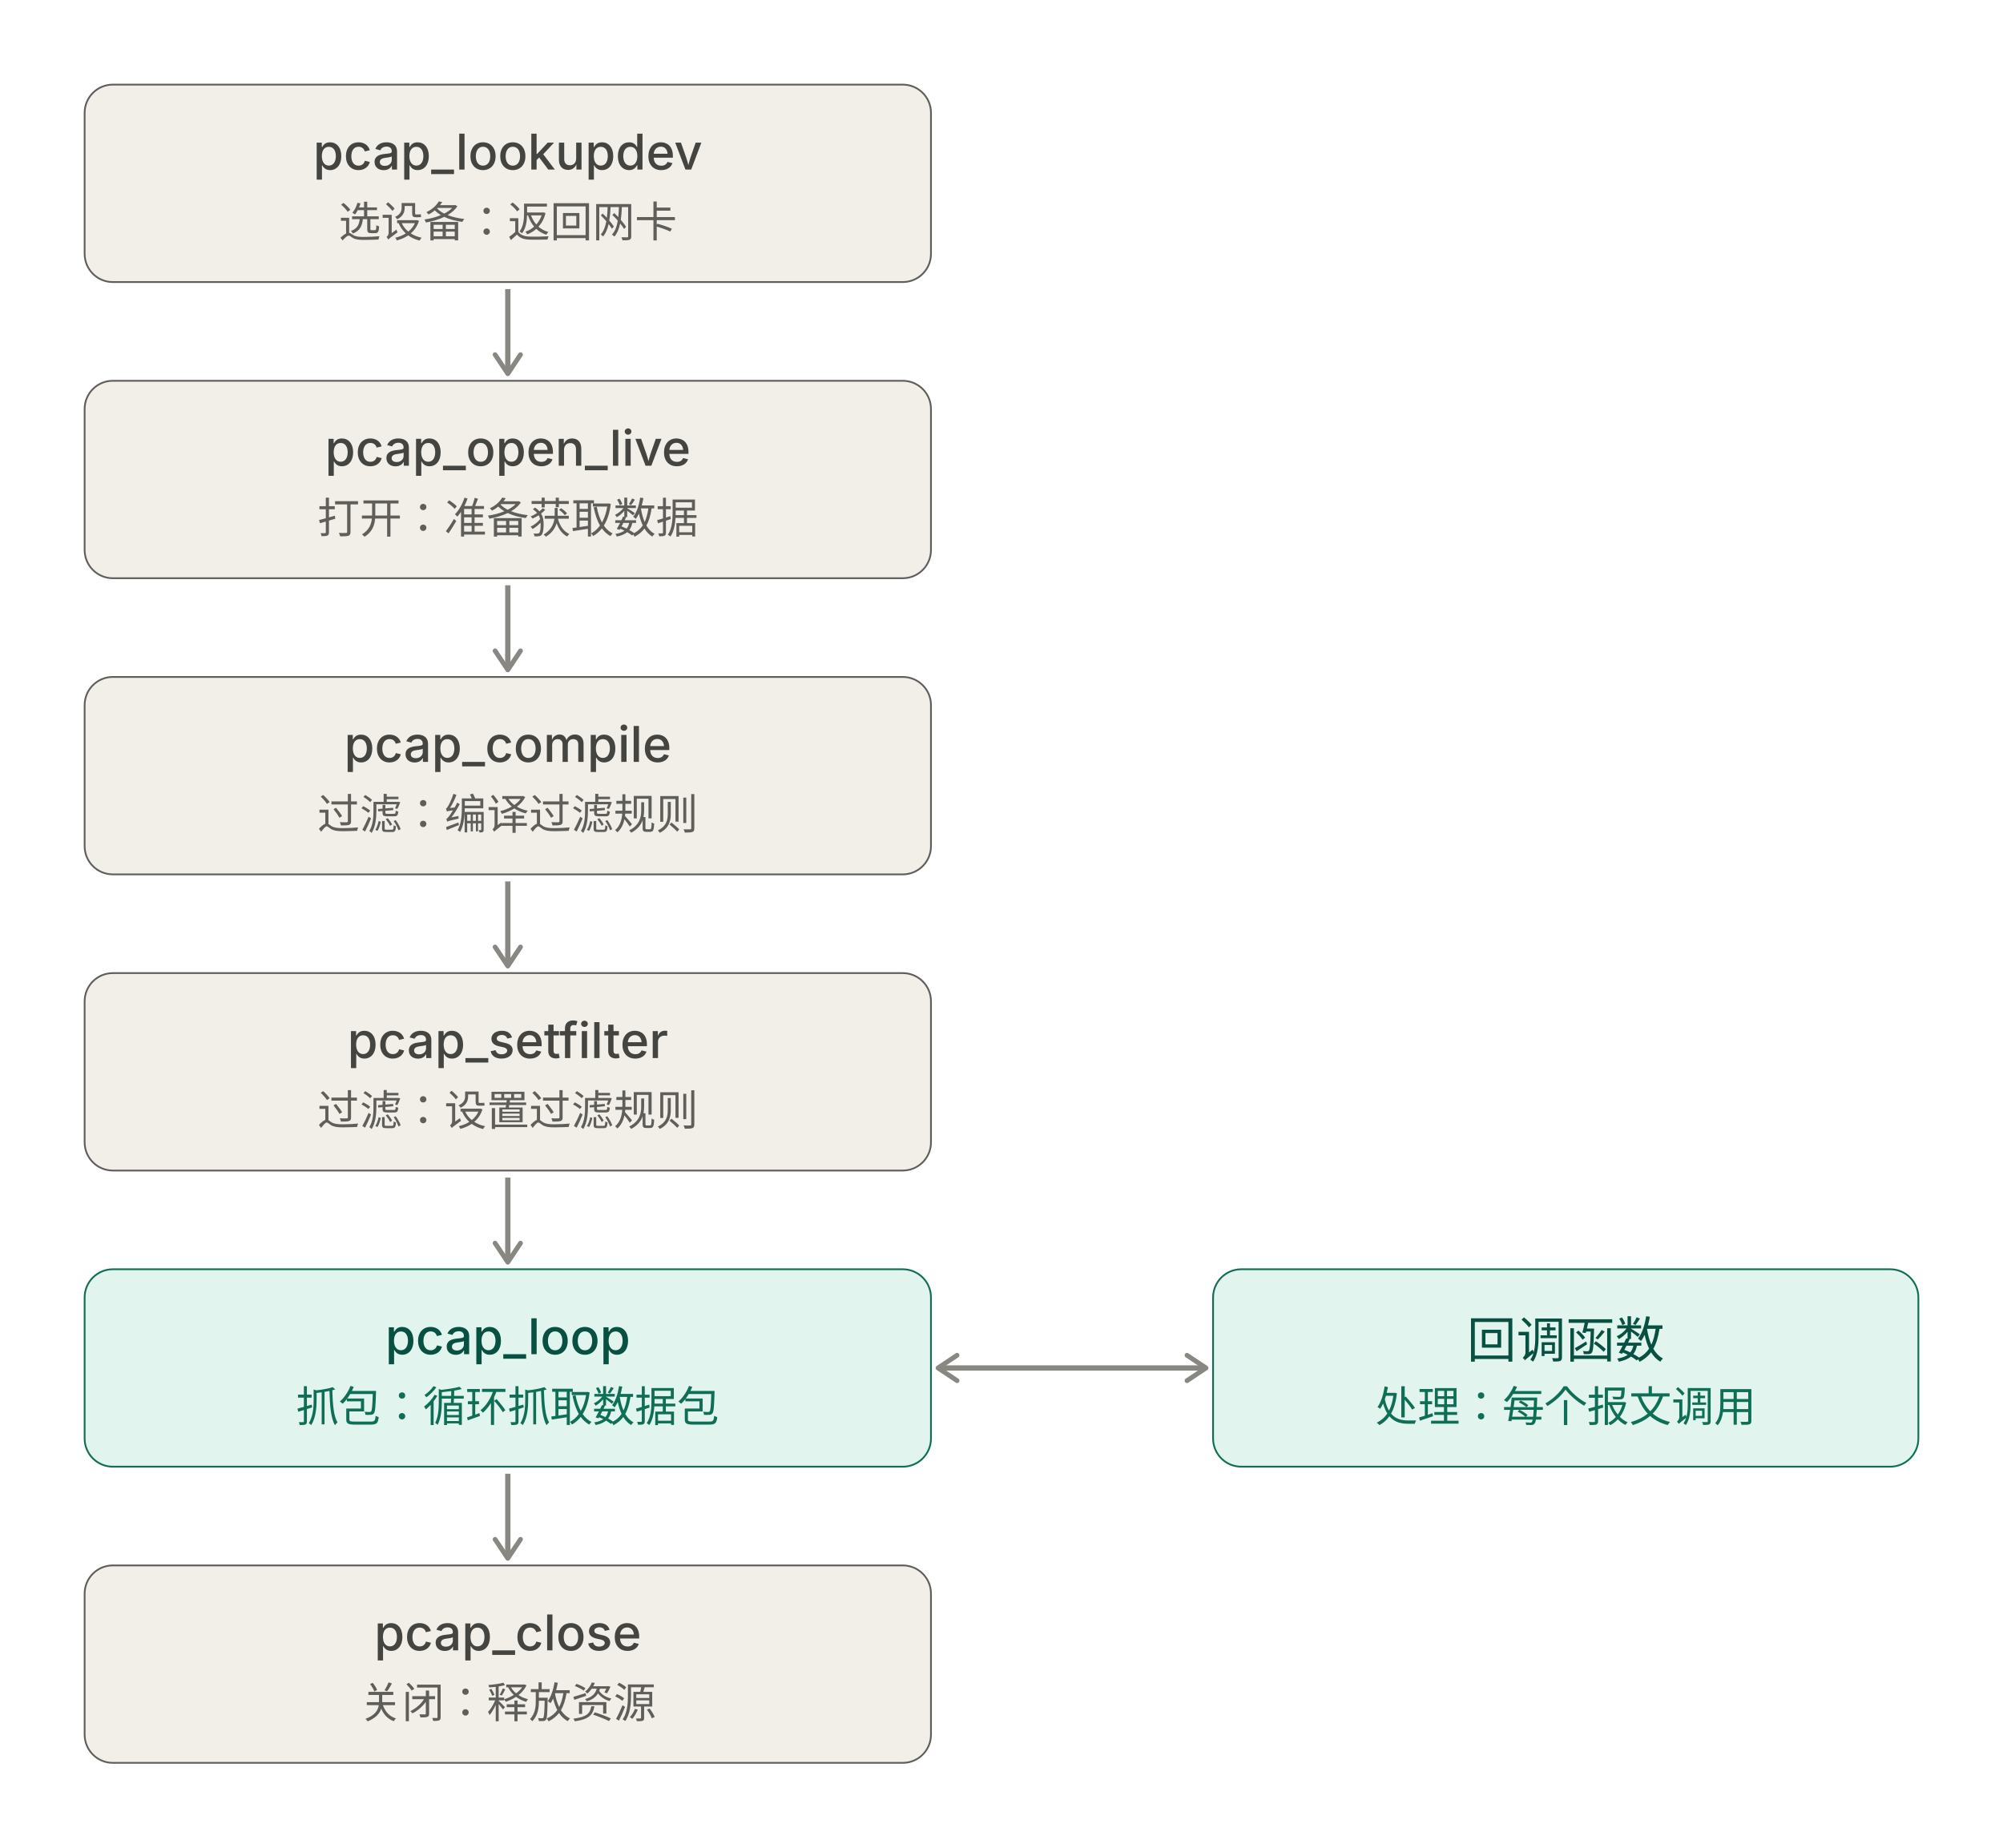
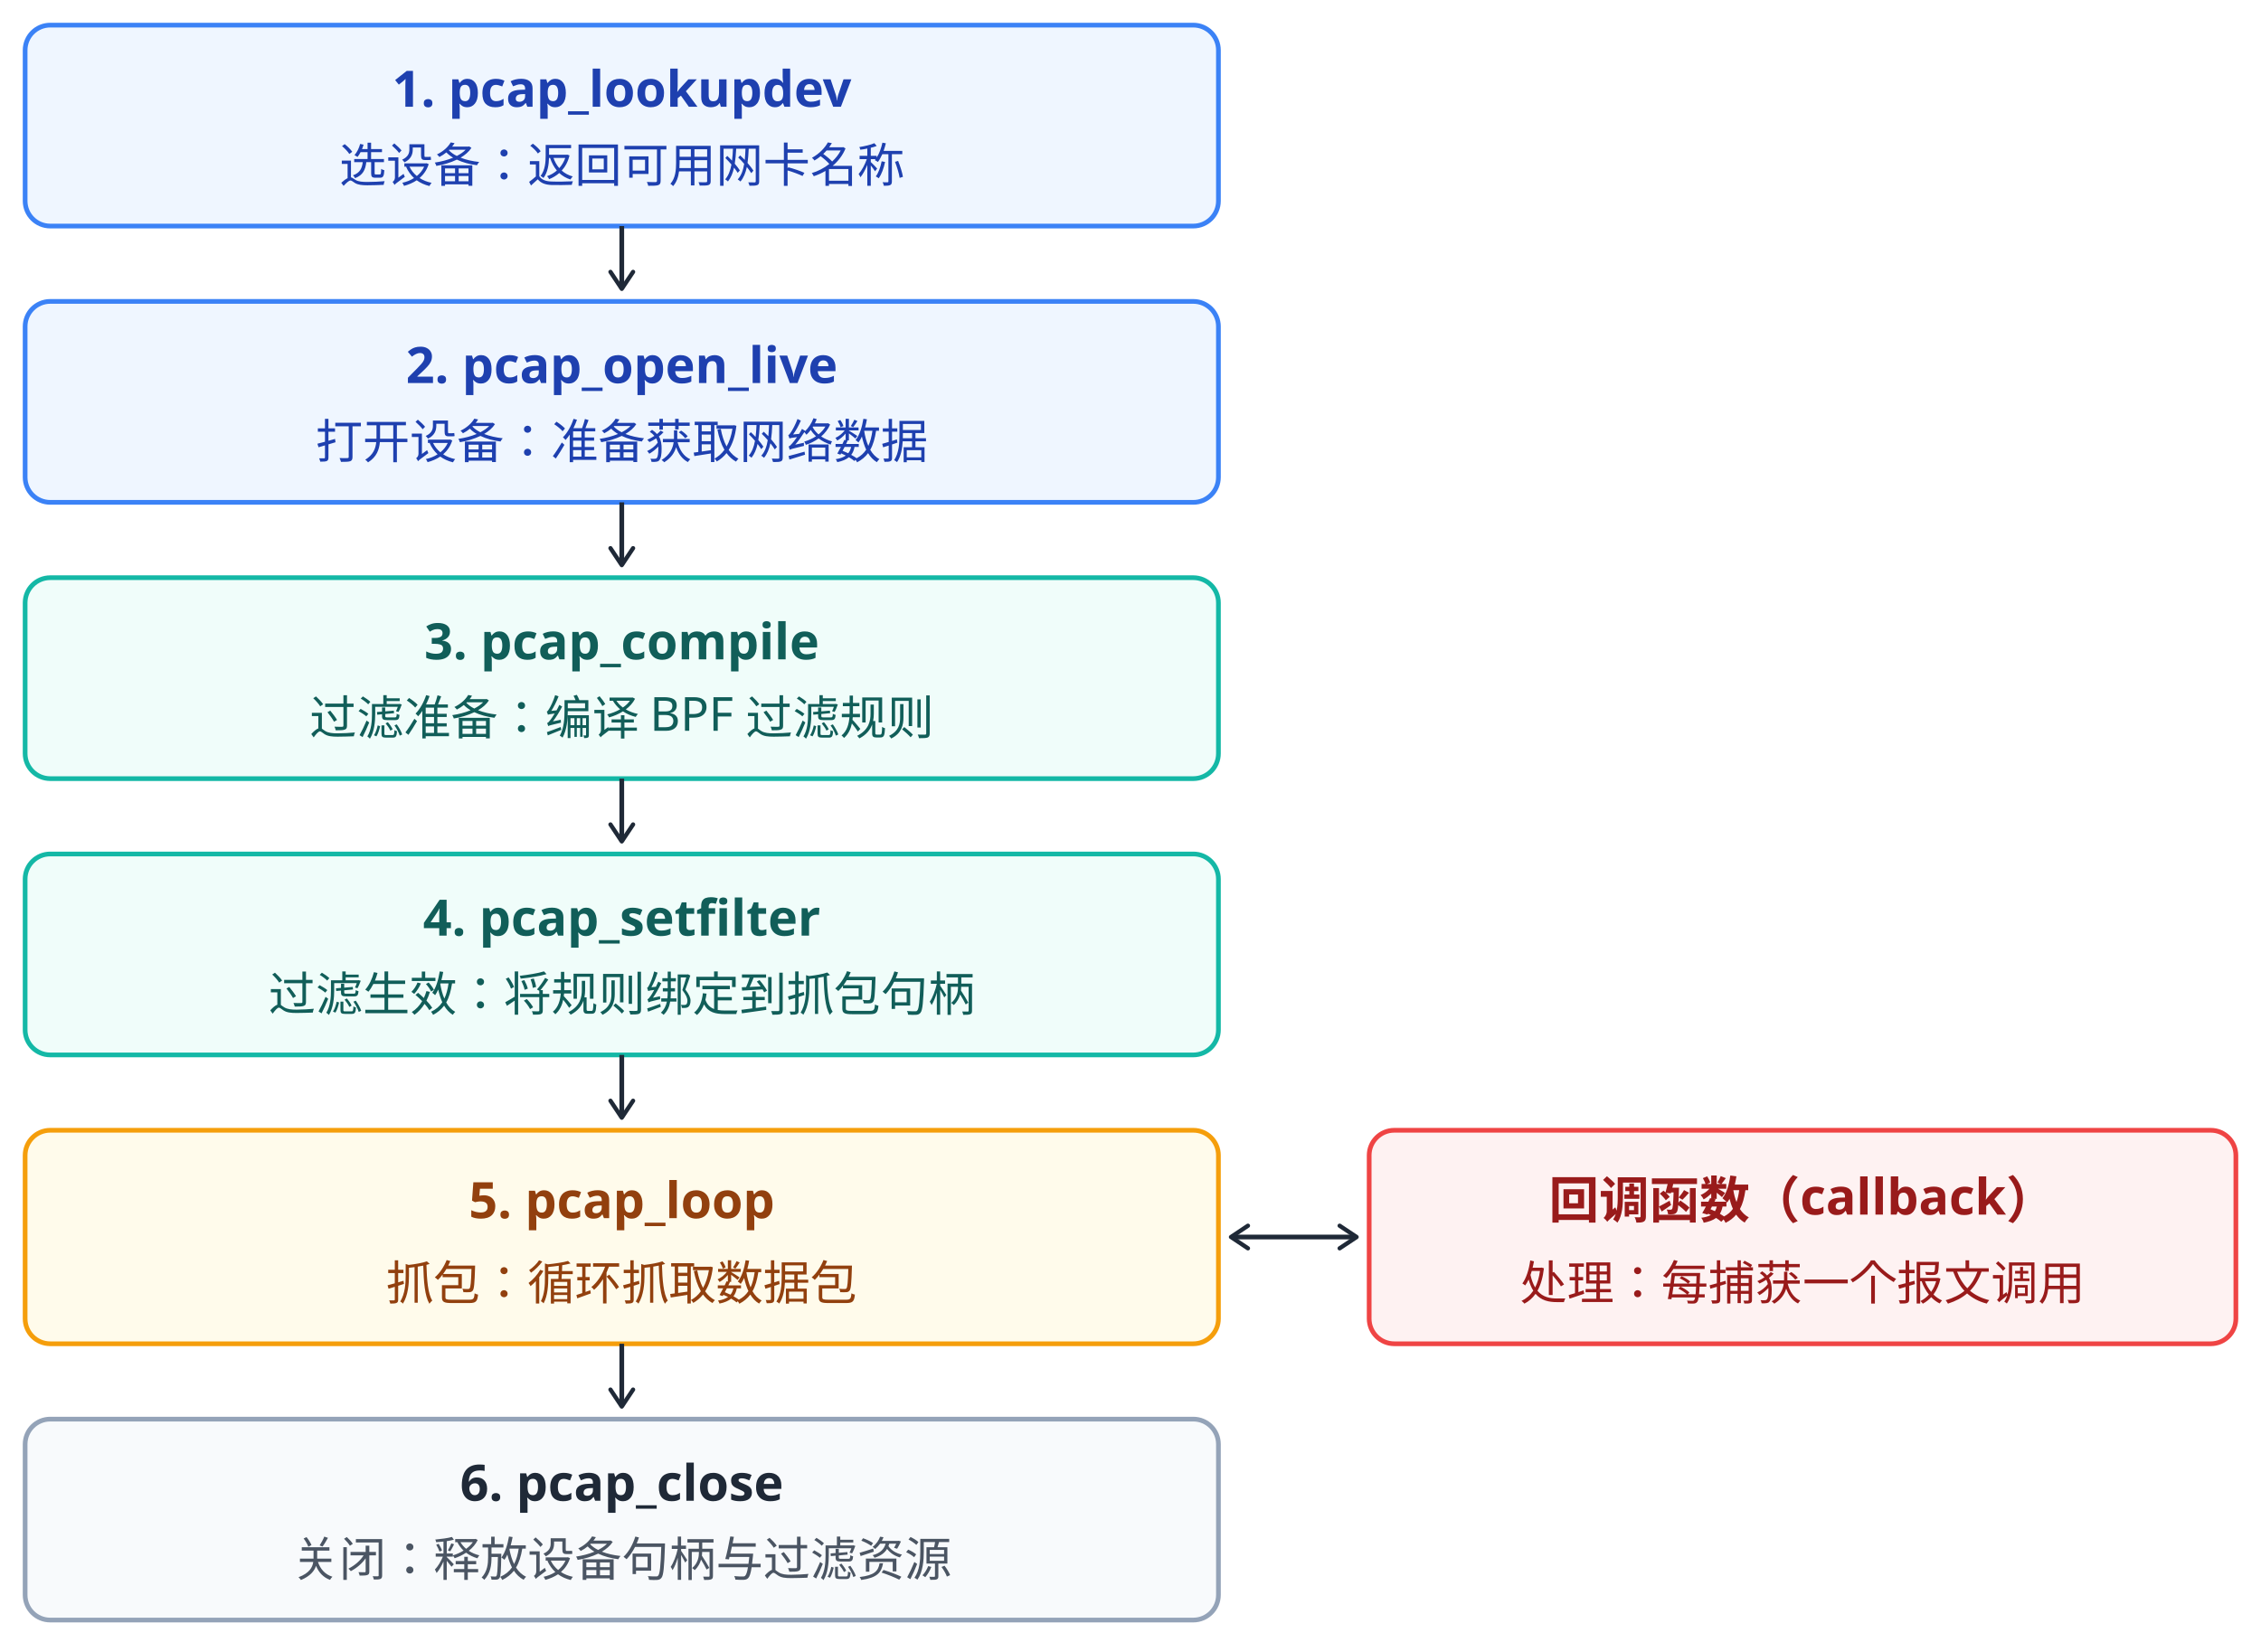
- <svg xmlns="http://www.w3.org/2000/svg" width="568" viewBox="76 6 568 524" role="img" style="">
+ <svg xmlns="http://www.w3.org/2000/svg" viewBox="0 0 720 526" width="720" height="526" role="img">
  <defs>
-     <marker id="arrow" viewBox="0 0 10 10" refX="8" refY="5" markerWidth="6" markerHeight="6" orient="auto-start-reverse">
-       <path d="M2 1L8 5L2 9" fill="none" stroke="context-stroke" stroke-width="1.5" stroke-linecap="round" stroke-linejoin="round" style="stroke:#898781;stroke:context-stroke;" />
+     <marker id="pcap-k" viewBox="0 0 10 10" refX="8" refY="5" markerWidth="6" markerHeight="6" orient="auto-start-reverse">
+       <path d="M2 1L8 5L2 9" fill="none" stroke="#1f2937" stroke-width="1.5" stroke-linecap="round" stroke-linejoin="round" />
    </marker>
  </defs>
-   <g style="fill:rgb(0, 0, 0);stroke:none;color:rgb(11, 11, 11);stroke-width:1px;stroke-linecap:butt;stroke-linejoin:miter;opacity:1;font-family:anthropic-sans, -apple-system, &quot;system-ui&quot;, &quot;Segoe UI&quot;, sans-serif;font-size:16px;font-weight:400;text-anchor:start;dominant-baseline:auto">
-     <rect x="100" y="30" width="240" height="56" rx="8" stroke-width="0.5" style="fill:rgb(241, 239, 232);stroke:rgb(95, 94, 90);color:rgb(11, 11, 11);stroke-width:0.5px;stroke-linecap:butt;stroke-linejoin:miter;opacity:1;font-family:anthropic-sans, -apple-system, &quot;system-ui&quot;, &quot;Segoe UI&quot;, sans-serif;font-size:16px;font-weight:400;text-anchor:start;dominant-baseline:auto" />
-     <text x="220" y="49" text-anchor="middle" dominant-baseline="central" style="fill:rgb(68, 68, 65);stroke:none;color:rgb(11, 11, 11);stroke-width:1px;stroke-linecap:butt;stroke-linejoin:miter;opacity:1;font-family:anthropic-sans, -apple-system, &quot;system-ui&quot;, &quot;Segoe UI&quot;, sans-serif;font-size:14px;font-weight:500;text-anchor:middle;dominant-baseline:central">pcap_lookupdev</text>
-     <text x="220" y="68" text-anchor="middle" dominant-baseline="central" style="fill:rgb(95, 94, 90);stroke:none;color:rgb(11, 11, 11);stroke-width:1px;stroke-linecap:butt;stroke-linejoin:miter;opacity:1;font-family:anthropic-sans, -apple-system, &quot;system-ui&quot;, &quot;Segoe UI&quot;, sans-serif;font-size:12px;font-weight:400;text-anchor:middle;dominant-baseline:central">选设备：返回网卡</text>
-   </g>
-   <line x1="220" y1="88" x2="220" y2="112" marker-end="url(#arrow)" style="fill:none;stroke:rgb(137, 135, 129);color:rgb(11, 11, 11);stroke-width:1.5px;stroke-linecap:butt;stroke-linejoin:miter;opacity:1;font-family:anthropic-sans, -apple-system, &quot;system-ui&quot;, &quot;Segoe UI&quot;, sans-serif;font-size:16px;font-weight:400;text-anchor:start;dominant-baseline:auto" />
-   <g style="fill:rgb(0, 0, 0);stroke:none;color:rgb(11, 11, 11);stroke-width:1px;stroke-linecap:butt;stroke-linejoin:miter;opacity:1;font-family:anthropic-sans, -apple-system, &quot;system-ui&quot;, &quot;Segoe UI&quot;, sans-serif;font-size:16px;font-weight:400;text-anchor:start;dominant-baseline:auto">
-     <rect x="100" y="114" width="240" height="56" rx="8" stroke-width="0.5" style="fill:rgb(241, 239, 232);stroke:rgb(95, 94, 90);color:rgb(11, 11, 11);stroke-width:0.5px;stroke-linecap:butt;stroke-linejoin:miter;opacity:1;font-family:anthropic-sans, -apple-system, &quot;system-ui&quot;, &quot;Segoe UI&quot;, sans-serif;font-size:16px;font-weight:400;text-anchor:start;dominant-baseline:auto" />
-     <text x="220" y="133" text-anchor="middle" dominant-baseline="central" style="fill:rgb(68, 68, 65);stroke:none;color:rgb(11, 11, 11);stroke-width:1px;stroke-linecap:butt;stroke-linejoin:miter;opacity:1;font-family:anthropic-sans, -apple-system, &quot;system-ui&quot;, &quot;Segoe UI&quot;, sans-serif;font-size:14px;font-weight:500;text-anchor:middle;dominant-baseline:central">pcap_open_live</text>
-     <text x="220" y="152" text-anchor="middle" dominant-baseline="central" style="fill:rgb(95, 94, 90);stroke:none;color:rgb(11, 11, 11);stroke-width:1px;stroke-linecap:butt;stroke-linejoin:miter;opacity:1;font-family:anthropic-sans, -apple-system, &quot;system-ui&quot;, &quot;Segoe UI&quot;, sans-serif;font-size:12px;font-weight:400;text-anchor:middle;dominant-baseline:central">打开：准备获取数据</text>
-   </g>
-   <line x1="220" y1="172" x2="220" y2="196" marker-end="url(#arrow)" style="fill:none;stroke:rgb(137, 135, 129);color:rgb(11, 11, 11);stroke-width:1.5px;stroke-linecap:butt;stroke-linejoin:miter;opacity:1;font-family:anthropic-sans, -apple-system, &quot;system-ui&quot;, &quot;Segoe UI&quot;, sans-serif;font-size:16px;font-weight:400;text-anchor:start;dominant-baseline:auto" />
-   <g style="fill:rgb(0, 0, 0);stroke:none;color:rgb(11, 11, 11);stroke-width:1px;stroke-linecap:butt;stroke-linejoin:miter;opacity:1;font-family:anthropic-sans, -apple-system, &quot;system-ui&quot;, &quot;Segoe UI&quot;, sans-serif;font-size:16px;font-weight:400;text-anchor:start;dominant-baseline:auto">
-     <rect x="100" y="198" width="240" height="56" rx="8" stroke-width="0.5" style="fill:rgb(241, 239, 232);stroke:rgb(95, 94, 90);color:rgb(11, 11, 11);stroke-width:0.5px;stroke-linecap:butt;stroke-linejoin:miter;opacity:1;font-family:anthropic-sans, -apple-system, &quot;system-ui&quot;, &quot;Segoe UI&quot;, sans-serif;font-size:16px;font-weight:400;text-anchor:start;dominant-baseline:auto" />
-     <text x="220" y="217" text-anchor="middle" dominant-baseline="central" style="fill:rgb(68, 68, 65);stroke:none;color:rgb(11, 11, 11);stroke-width:1px;stroke-linecap:butt;stroke-linejoin:miter;opacity:1;font-family:anthropic-sans, -apple-system, &quot;system-ui&quot;, &quot;Segoe UI&quot;, sans-serif;font-size:14px;font-weight:500;text-anchor:middle;dominant-baseline:central">pcap_compile</text>
-     <text x="220" y="236" text-anchor="middle" dominant-baseline="central" style="fill:rgb(95, 94, 90);stroke:none;color:rgb(11, 11, 11);stroke-width:1px;stroke-linecap:butt;stroke-linejoin:miter;opacity:1;font-family:anthropic-sans, -apple-system, &quot;system-ui&quot;, &quot;Segoe UI&quot;, sans-serif;font-size:12px;font-weight:400;text-anchor:middle;dominant-baseline:central">过滤：编译过滤规则</text>
-   </g>
-   <line x1="220" y1="256" x2="220" y2="280" marker-end="url(#arrow)" style="fill:none;stroke:rgb(137, 135, 129);color:rgb(11, 11, 11);stroke-width:1.5px;stroke-linecap:butt;stroke-linejoin:miter;opacity:1;font-family:anthropic-sans, -apple-system, &quot;system-ui&quot;, &quot;Segoe UI&quot;, sans-serif;font-size:16px;font-weight:400;text-anchor:start;dominant-baseline:auto" />
-   <g style="fill:rgb(0, 0, 0);stroke:none;color:rgb(11, 11, 11);stroke-width:1px;stroke-linecap:butt;stroke-linejoin:miter;opacity:1;font-family:anthropic-sans, -apple-system, &quot;system-ui&quot;, &quot;Segoe UI&quot;, sans-serif;font-size:16px;font-weight:400;text-anchor:start;dominant-baseline:auto">
-     <rect x="100" y="282" width="240" height="56" rx="8" stroke-width="0.5" style="fill:rgb(241, 239, 232);stroke:rgb(95, 94, 90);color:rgb(11, 11, 11);stroke-width:0.5px;stroke-linecap:butt;stroke-linejoin:miter;opacity:1;font-family:anthropic-sans, -apple-system, &quot;system-ui&quot;, &quot;Segoe UI&quot;, sans-serif;font-size:16px;font-weight:400;text-anchor:start;dominant-baseline:auto" />
-     <text x="220" y="301" text-anchor="middle" dominant-baseline="central" style="fill:rgb(68, 68, 65);stroke:none;color:rgb(11, 11, 11);stroke-width:1px;stroke-linecap:butt;stroke-linejoin:miter;opacity:1;font-family:anthropic-sans, -apple-system, &quot;system-ui&quot;, &quot;Segoe UI&quot;, sans-serif;font-size:14px;font-weight:500;text-anchor:middle;dominant-baseline:central">pcap_setfilter</text>
-     <text x="220" y="320" text-anchor="middle" dominant-baseline="central" style="fill:rgb(95, 94, 90);stroke:none;color:rgb(11, 11, 11);stroke-width:1px;stroke-linecap:butt;stroke-linejoin:miter;opacity:1;font-family:anthropic-sans, -apple-system, &quot;system-ui&quot;, &quot;Segoe UI&quot;, sans-serif;font-size:12px;font-weight:400;text-anchor:middle;dominant-baseline:central">过滤：设置过滤规则</text>
-   </g>
-   <line x1="220" y1="340" x2="220" y2="364" marker-end="url(#arrow)" style="fill:none;stroke:rgb(137, 135, 129);color:rgb(11, 11, 11);stroke-width:1.5px;stroke-linecap:butt;stroke-linejoin:miter;opacity:1;font-family:anthropic-sans, -apple-system, &quot;system-ui&quot;, &quot;Segoe UI&quot;, sans-serif;font-size:16px;font-weight:400;text-anchor:start;dominant-baseline:auto" />
-   <g style="fill:rgb(0, 0, 0);stroke:none;color:rgb(11, 11, 11);stroke-width:1px;stroke-linecap:butt;stroke-linejoin:miter;opacity:1;font-family:anthropic-sans, -apple-system, &quot;system-ui&quot;, &quot;Segoe UI&quot;, sans-serif;font-size:16px;font-weight:400;text-anchor:start;dominant-baseline:auto">
-     <rect x="100" y="366" width="240" height="56" rx="8" stroke-width="0.5" style="fill:rgb(225, 245, 238);stroke:rgb(15, 110, 86);color:rgb(11, 11, 11);stroke-width:0.5px;stroke-linecap:butt;stroke-linejoin:miter;opacity:1;font-family:anthropic-sans, -apple-system, &quot;system-ui&quot;, &quot;Segoe UI&quot;, sans-serif;font-size:16px;font-weight:400;text-anchor:start;dominant-baseline:auto" />
-     <text x="220" y="385" text-anchor="middle" dominant-baseline="central" style="fill:rgb(8, 80, 65);stroke:none;color:rgb(11, 11, 11);stroke-width:1px;stroke-linecap:butt;stroke-linejoin:miter;opacity:1;font-family:anthropic-sans, -apple-system, &quot;system-ui&quot;, &quot;Segoe UI&quot;, sans-serif;font-size:14px;font-weight:500;text-anchor:middle;dominant-baseline:central">pcap_loop</text>
-     <text x="220" y="404" text-anchor="middle" dominant-baseline="central" style="fill:rgb(15, 110, 86);stroke:none;color:rgb(11, 11, 11);stroke-width:1px;stroke-linecap:butt;stroke-linejoin:miter;opacity:1;font-family:anthropic-sans, -apple-system, &quot;system-ui&quot;, &quot;Segoe UI&quot;, sans-serif;font-size:12px;font-weight:400;text-anchor:middle;dominant-baseline:central">抓包：循环抓取数据包</text>
-   </g>
-   <line x1="342" y1="394" x2="418" y2="394" marker-start="url(#arrow)" marker-end="url(#arrow)" style="fill:none;stroke:rgb(137, 135, 129);color:rgb(11, 11, 11);stroke-width:1.5px;stroke-linecap:butt;stroke-linejoin:miter;opacity:1;font-family:anthropic-sans, -apple-system, &quot;system-ui&quot;, &quot;Segoe UI&quot;, sans-serif;font-size:16px;font-weight:400;text-anchor:start;dominant-baseline:auto" />
-   <g style="fill:rgb(0, 0, 0);stroke:none;color:rgb(11, 11, 11);stroke-width:1px;stroke-linecap:butt;stroke-linejoin:miter;opacity:1;font-family:anthropic-sans, -apple-system, &quot;system-ui&quot;, &quot;Segoe UI&quot;, sans-serif;font-size:16px;font-weight:400;text-anchor:start;dominant-baseline:auto">
-     <rect x="420" y="366" width="200" height="56" rx="8" stroke-width="0.5" style="fill:rgb(225, 245, 238);stroke:rgb(15, 110, 86);color:rgb(11, 11, 11);stroke-width:0.5px;stroke-linecap:butt;stroke-linejoin:miter;opacity:1;font-family:anthropic-sans, -apple-system, &quot;system-ui&quot;, &quot;Segoe UI&quot;, sans-serif;font-size:16px;font-weight:400;text-anchor:start;dominant-baseline:auto" />
-     <text x="520" y="385" text-anchor="middle" dominant-baseline="central" style="fill:rgb(8, 80, 65);stroke:none;color:rgb(11, 11, 11);stroke-width:1px;stroke-linecap:butt;stroke-linejoin:miter;opacity:1;font-family:anthropic-sans, -apple-system, &quot;system-ui&quot;, &quot;Segoe UI&quot;, sans-serif;font-size:14px;font-weight:500;text-anchor:middle;dominant-baseline:central">回调函数</text>
-     <text x="520" y="404" text-anchor="middle" dominant-baseline="central" style="fill:rgb(15, 110, 86);stroke:none;color:rgb(11, 11, 11);stroke-width:1px;stroke-linecap:butt;stroke-linejoin:miter;opacity:1;font-family:anthropic-sans, -apple-system, &quot;system-ui&quot;, &quot;Segoe UI&quot;, sans-serif;font-size:12px;font-weight:400;text-anchor:middle;dominant-baseline:central">处理：每个报文调用</text>
-   </g>
-   <line x1="220" y1="424" x2="220" y2="448" marker-end="url(#arrow)" style="fill:none;stroke:rgb(137, 135, 129);color:rgb(11, 11, 11);stroke-width:1.5px;stroke-linecap:butt;stroke-linejoin:miter;opacity:1;font-family:anthropic-sans, -apple-system, &quot;system-ui&quot;, &quot;Segoe UI&quot;, sans-serif;font-size:16px;font-weight:400;text-anchor:start;dominant-baseline:auto" />
-   <g style="fill:rgb(0, 0, 0);stroke:none;color:rgb(11, 11, 11);stroke-width:1px;stroke-linecap:butt;stroke-linejoin:miter;opacity:1;font-family:anthropic-sans, -apple-system, &quot;system-ui&quot;, &quot;Segoe UI&quot;, sans-serif;font-size:16px;font-weight:400;text-anchor:start;dominant-baseline:auto">
-     <rect x="100" y="450" width="240" height="56" rx="8" stroke-width="0.5" style="fill:rgb(241, 239, 232);stroke:rgb(95, 94, 90);color:rgb(11, 11, 11);stroke-width:0.5px;stroke-linecap:butt;stroke-linejoin:miter;opacity:1;font-family:anthropic-sans, -apple-system, &quot;system-ui&quot;, &quot;Segoe UI&quot;, sans-serif;font-size:16px;font-weight:400;text-anchor:start;dominant-baseline:auto" />
-     <text x="220" y="469" text-anchor="middle" dominant-baseline="central" style="fill:rgb(68, 68, 65);stroke:none;color:rgb(11, 11, 11);stroke-width:1px;stroke-linecap:butt;stroke-linejoin:miter;opacity:1;font-family:anthropic-sans, -apple-system, &quot;system-ui&quot;, &quot;Segoe UI&quot;, sans-serif;font-size:14px;font-weight:500;text-anchor:middle;dominant-baseline:central">pcap_close</text>
-     <text x="220" y="488" text-anchor="middle" dominant-baseline="central" style="fill:rgb(95, 94, 90);stroke:none;color:rgb(11, 11, 11);stroke-width:1px;stroke-linecap:butt;stroke-linejoin:miter;opacity:1;font-family:anthropic-sans, -apple-system, &quot;system-ui&quot;, &quot;Segoe UI&quot;, sans-serif;font-size:12px;font-weight:400;text-anchor:middle;dominant-baseline:central">关闭：释放资源</text>
+   <g font-family="'PingFang SC','Noto Sans SC','Microsoft YaHei',system-ui,sans-serif">
+     <rect x="8" y="8" width="380" height="64" rx="8" fill="#eff6ff" stroke="#3b82f6" stroke-width="1.5" />
+     <text x="198" y="34" text-anchor="middle" font-size="16" font-weight="600" fill="#1e40af">1. pcap_lookupdev</text>
+     <text x="198" y="58" text-anchor="middle" font-size="15" font-weight="400" fill="#1e40af">选设备：返回可用网卡名称</text>
+     <line x1="198" y1="72" x2="198" y2="92" stroke="#1f2937" stroke-width="1.5" marker-end="url(#pcap-k)" />
+     <rect x="8" y="96" width="380" height="64" rx="8" fill="#eff6ff" stroke="#3b82f6" stroke-width="1.5" />
+     <text x="198" y="122" text-anchor="middle" font-size="16" font-weight="600" fill="#1e40af">2. pcap_open_live</text>
+     <text x="198" y="146" text-anchor="middle" font-size="15" font-weight="400" fill="#1e40af">打开设备：准备获取网络数据</text>
+     <line x1="198" y1="160" x2="198" y2="180" stroke="#1f2937" stroke-width="1.5" marker-end="url(#pcap-k)" />
+     <rect x="8" y="184" width="380" height="64" rx="8" fill="#f0fdfa" stroke="#14b8a6" stroke-width="1.5" />
+     <text x="198" y="210" text-anchor="middle" font-size="16" font-weight="600" fill="#115e59">3. pcap_compile</text>
+     <text x="198" y="234" text-anchor="middle" font-size="15" font-weight="400" fill="#115e59">过滤准备：编译 BPF 过滤规则</text>
+     <line x1="198" y1="248" x2="198" y2="268" stroke="#1f2937" stroke-width="1.5" marker-end="url(#pcap-k)" />
+     <rect x="8" y="272" width="380" height="64" rx="8" fill="#f0fdfa" stroke="#14b8a6" stroke-width="1.5" />
+     <text x="198" y="298" text-anchor="middle" font-size="16" font-weight="600" fill="#115e59">4. pcap_setfilter</text>
+     <text x="198" y="322" text-anchor="middle" font-size="15" font-weight="400" fill="#115e59">过滤生效：将规则绑定到抓包句柄</text>
+     <line x1="198" y1="336" x2="198" y2="356" stroke="#1f2937" stroke-width="1.5" marker-end="url(#pcap-k)" />
+     <rect x="8" y="360" width="380" height="68" rx="8" fill="#fffbeb" stroke="#f59e0b" stroke-width="1.5" />
+     <text x="198" y="388" text-anchor="middle" font-size="16" font-weight="600" fill="#92400e">5. pcap_loop</text>
+     <text x="198" y="414" text-anchor="middle" font-size="15" font-weight="400" fill="#92400e">抓包：循环抓取数据包</text>
+     <line x1="392" y1="394" x2="432" y2="394" stroke="#1f2937" stroke-width="1.5" marker-start="url(#pcap-k)" marker-end="url(#pcap-k)" />
+     <rect x="436" y="360" width="276" height="68" rx="8" fill="#fef2f2" stroke="#ef4444" stroke-width="1.5" />
+     <text x="574" y="388" text-anchor="middle" font-size="16" font-weight="600" fill="#991b1b">回调函数（callback）</text>
+     <text x="574" y="414" text-anchor="middle" font-size="15" font-weight="400" fill="#991b1b">处理：每捕获一个报文调用</text>
+     <line x1="198" y1="428" x2="198" y2="448" stroke="#1f2937" stroke-width="1.5" marker-end="url(#pcap-k)" />
+     <rect x="8" y="452" width="380" height="64" rx="8" fill="#f8fafc" stroke="#94a3b8" stroke-width="1.5" />
+     <text x="198" y="478" text-anchor="middle" font-size="16" font-weight="600" fill="#1f2937">6. pcap_close</text>
+     <text x="198" y="502" text-anchor="middle" font-size="15" font-weight="400" fill="#4b5563">关闭：释放设备句柄与过滤资源</text>
  </g>
</svg>
